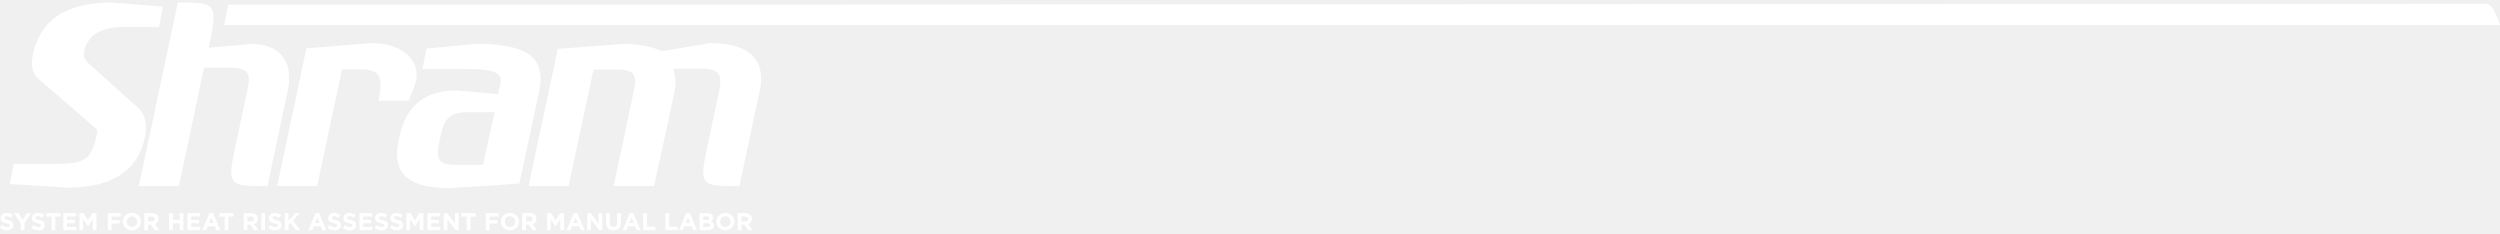
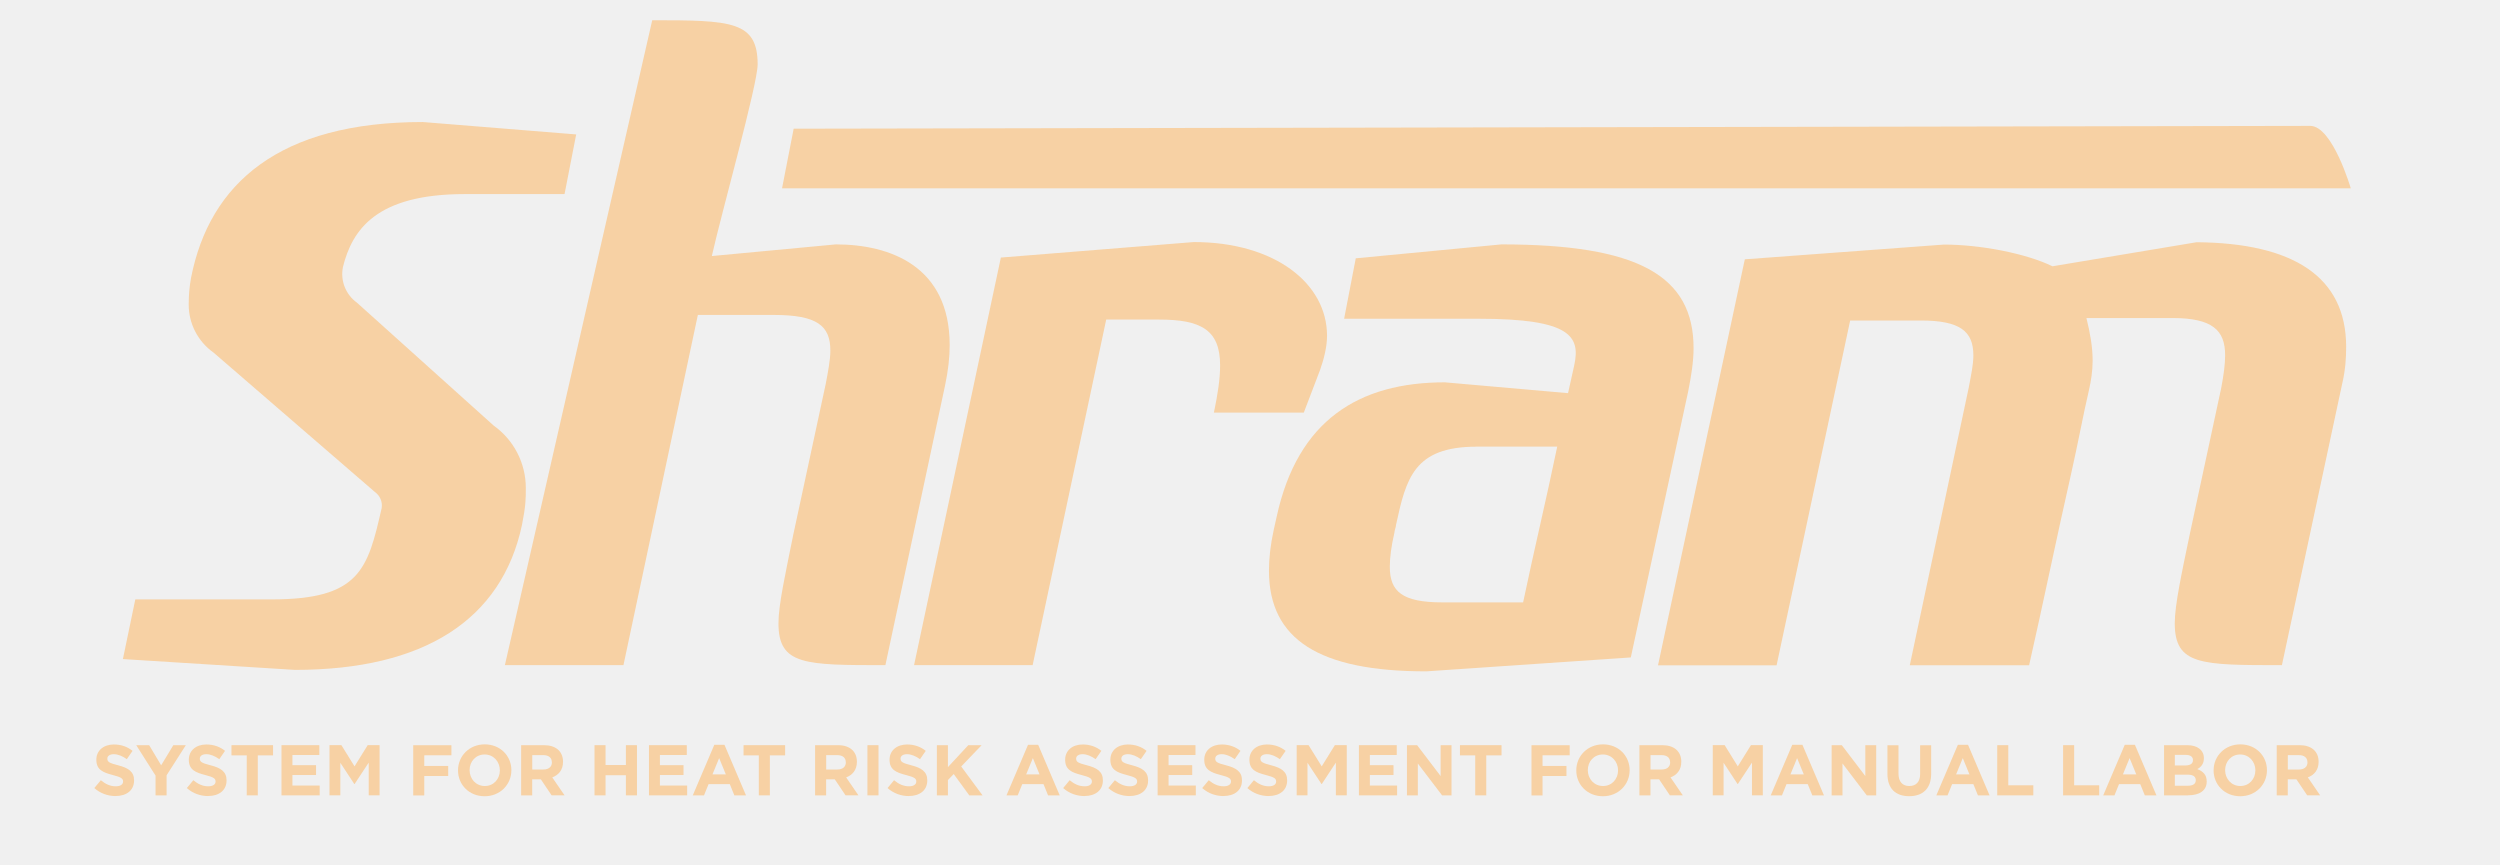
- <svg xmlns="http://www.w3.org/2000/svg" id="Layer_1" viewBox="0 0 2000 186.7">
+ <svg xmlns="http://www.w3.org/2000/svg" id="Layer_1" viewBox="0 0 427.38 147.84">
  <defs>
-     <style>.cls-1{fill:#fff;}</style>
+     <style>.cls-1{fill:none;}.cls-2{fill:#f7d1a4;}.cls-3{fill:#98341d;}.cls-4{clip-path:url(#clippath);}</style>
+     <clipPath id="clippath">
+       <rect class="cls-1" x="-193.04" y="-1540.3" width="2103.24" height="901.01" />
+     </clipPath>
  </defs>
-   <path class="cls-1" d="M127.18,21.48h-27.03c-23.89,0-30.38,9.64-32.9,19.7h0c-.76,3.69.73,7.49,3.8,9.68l36.97,33.23c5.44,3.87,8.67,10.13,8.68,16.81h0c0,2.93,0,4.82-1.05,10.06-5.45,25.56-26.4,39.18-61.39,39.18l-46.52-2.93,3.35-16.13h36.88c23.89,0,25.98-8.17,29.75-24.73h0c.26-1.67-.45-3.34-1.83-4.31l-43.62-37.69c-4.21-2.97-6.71-7.8-6.72-12.95v-.15c0-2.3.21-4.82.63-7.12C31.22,18.54,50.07,1.99,88.84,1.99l41.49,3.35-3.14,16.13Z" />
-   <path class="cls-1" d="M213.93,148.87c-21.79,0-28.92,0-28.92-11.31,0-5.03,1.89-13.41,3.98-23.89l8.8-40.86c.63-3.35,1.26-6.5,1.26-9.01,0-6.71-3.56-9.64-15.3-9.64h-20.53l-20.12,94.71h-32.06L142.27,1.99c21.37,0,28.5.21,28.5,11.94,0,5.45-1.26,12.99-3.77,24.31l33.53-3.14c14.67,0,30.8,5.87,30.8,27.24,0,3.35-.42,6.91-1.26,10.9l-16.13,75.64Z" />
-   <path class="cls-1" d="M327.07,80.56h-24.31c1.05-5.03,1.68-9.01,1.68-12.78,0-9.64-5.24-12.36-16.55-12.36h-14.25l-19.91,93.45h-32.06l23.47-110.21,52.17-4.19c21.79,0,36.04,11.11,36.04,25.35,0,2.93-.84,6.29-1.89,9.22l-4.4,11.52Z" />
-   <path class="cls-1" d="M415.5,146.78l-55.32,3.77c-28.92,0-42.54-8.59-42.54-27.24,0-3.35.42-6.91,1.26-10.9l.84-3.77c5.66-25.98,22.21-36.25,45.47-36.25l33.32,2.93,1.68-7.54c1.68-7.75-.84-12.57-25.77-12.57h-36.46l3.14-16.34,39.39-3.77c36.88,0,51.96,8.38,51.96,28.08,0,3.56-.63,7.54-1.47,11.73l-15.51,71.87ZM373.8,89.78c-16.97,0-19.07,8.59-21.79,21.16,0,.63-.42,1.47-.42,2.1-.84,3.56-1.26,6.71-1.26,9.22,0,6.71,3.35,9.64,14.25,9.64h21.79c2.93-14.04,6.29-27.87,9.22-42.12h-21.79Z" />
-   <path class="cls-1" d="M591.51,148.87c-21.79,0-28.92,0-28.92-11.31,0-5.03,1.89-13.62,4.19-24.73l8.38-38.97c.63-3.35,1.05-6.29,1.05-8.8,0-6.71-3.35-10.06-14.25-10.06h-23.26c1.05,4.19,1.68,7.96,1.68,11.52,0,2.72-.42,5.45-1.05,8.17-1.47,6.29-2.93,14.25-4.82,22.63-3.77,16.55-7.54,34.99-11.32,51.54h-32.27l15.92-75.01c.63-3.35,1.26-6.29,1.26-8.8,0-6.5-3.56-9.43-14.25-9.43h-19.07l-19.91,93.24h-32.06l23.47-109.8,53.85-3.98c9.64,0,22,2.31,29.33,5.87l38.97-6.5c25.98.21,40.44,9.22,40.44,28.29,0,2.93-.21,6.29-1.05,9.85l-16.34,76.27Z" />
-   <path class="cls-1" d="M5.76,184.28c-2.05,0-4.13-.72-5.76-2.17l1.76-2.11c1.22,1.01,2.5,1.65,4.05,1.65,1.22,0,1.96-.48,1.96-1.28v-.04c0-.76-.46-1.14-2.73-1.73-2.73-.7-4.5-1.45-4.5-4.15v-.04c0-2.46,1.98-4.09,4.75-4.09,1.98,0,3.66.62,5.04,1.72l-1.55,2.25c-1.2-.83-2.38-1.34-3.53-1.34s-1.74.52-1.74,1.18v.04c0,.89.58,1.18,2.93,1.78,2.75.72,4.3,1.71,4.3,4.07v.04c0,2.69-2.05,4.21-4.98,4.21Z" />
-   <path class="cls-1" d="M19.55,178.68v5.41h-2.98v-5.35l-5.21-8.22h3.49l3.24,5.45,3.29-5.45h3.39l-5.21,8.16Z" />
-   <path class="cls-1" d="M30.78,184.28c-2.05,0-4.13-.72-5.76-2.17l1.76-2.11c1.22,1.01,2.5,1.65,4.05,1.65,1.22,0,1.96-.48,1.96-1.28v-.04c0-.76-.46-1.14-2.73-1.73-2.73-.7-4.5-1.45-4.5-4.15v-.04c0-2.46,1.98-4.09,4.75-4.09,1.98,0,3.66.62,5.04,1.72l-1.55,2.25c-1.2-.83-2.38-1.34-3.53-1.34s-1.74.52-1.74,1.18v.04c0,.89.58,1.18,2.93,1.78,2.75.72,4.3,1.71,4.3,4.07v.04c0,2.69-2.05,4.21-4.98,4.21Z" />
-   <path class="cls-1" d="M44.21,173.27v10.81h-2.98v-10.81h-4.13v-2.75h11.24v2.75h-4.13Z" />
-   <path class="cls-1" d="M50.63,184.08v-13.56h10.23v2.65h-7.27v2.75h6.4v2.66h-6.4v2.85h7.36v2.65h-10.33Z" />
-   <path class="cls-1" d="M74.21,184.08v-8.86l-3.82,5.79h-.08l-3.78-5.74v8.8h-2.93v-13.56h3.22l3.57,5.74,3.57-5.74h3.22v13.56h-2.96Z" />
-   <path class="cls-1" d="M89.23,173.23v2.89h6.47v2.71h-6.47v5.25h-2.98v-13.56h10.33v2.71h-7.34Z" />
-   <path class="cls-1" d="M105.55,184.32c-4.19,0-7.19-3.12-7.19-6.98v-.04c0-3.86,3.04-7.01,7.23-7.01s7.19,3.12,7.19,6.98v.04c0,3.86-3.04,7.01-7.23,7.01ZM109.66,177.3c0-2.33-1.71-4.26-4.11-4.26s-4.07,1.9-4.07,4.22v.04c0,2.33,1.71,4.26,4.11,4.26s4.07-1.9,4.07-4.22v-.04Z" />
-   <path class="cls-1" d="M123.67,184.08l-2.91-4.34h-2.34v4.34h-2.98v-13.56h6.2c3.2,0,5.12,1.69,5.12,4.48v.04c0,2.19-1.18,3.57-2.91,4.21l3.31,4.84h-3.49ZM123.73,175.15c0-1.28-.89-1.94-2.34-1.94h-2.96v3.9h3.02c1.45,0,2.29-.78,2.29-1.92v-.04Z" />
-   <path class="cls-1" d="M143.75,184.08v-5.45h-5.5v5.45h-2.98v-13.56h2.98v5.37h5.5v-5.37h2.98v13.56h-2.98Z" />
-   <path class="cls-1" d="M149.99,184.08v-13.56h10.23v2.65h-7.27v2.75h6.4v2.66h-6.4v2.85h7.36v2.65h-10.33Z" />
-   <path class="cls-1" d="M173.08,184.08l-1.24-3.04h-5.74l-1.24,3.04h-3.04l5.81-13.66h2.75l5.81,13.66h-3.12ZM168.97,174.01l-1.8,4.4h3.6l-1.8-4.4Z" />
-   <path class="cls-1" d="M182.69,173.27v10.81h-2.98v-10.81h-4.13v-2.75h11.24v2.75h-4.13Z" />
-   <path class="cls-1" d="M203.16,184.08l-2.91-4.34h-2.34v4.34h-2.98v-13.56h6.2c3.2,0,5.12,1.69,5.12,4.48v.04c0,2.19-1.18,3.57-2.91,4.21l3.31,4.84h-3.49ZM203.21,175.15c0-1.28-.89-1.94-2.34-1.94h-2.96v3.9h3.02c1.45,0,2.29-.78,2.29-1.92v-.04Z" />
-   <path class="cls-1" d="M209.07,184.08v-13.56h2.98v13.56h-2.98Z" />
-   <path class="cls-1" d="M220.27,184.28c-2.05,0-4.13-.72-5.76-2.17l1.76-2.11c1.22,1.01,2.5,1.65,4.05,1.65,1.22,0,1.96-.48,1.96-1.28v-.04c0-.76-.46-1.14-2.73-1.73-2.73-.7-4.5-1.45-4.5-4.15v-.04c0-2.46,1.98-4.09,4.75-4.09,1.98,0,3.66.62,5.04,1.72l-1.55,2.25c-1.2-.83-2.38-1.34-3.53-1.34s-1.74.52-1.74,1.18v.04c0,.89.58,1.18,2.93,1.78,2.75.72,4.3,1.71,4.3,4.07v.04c0,2.69-2.05,4.21-4.98,4.21Z" />
-   <path class="cls-1" d="M236.61,184.08l-4.21-5.77-1.57,1.63v4.15h-2.98v-13.56h2.98v5.93l5.5-5.93h3.6l-5.52,5.75,5.77,7.81h-3.59Z" />
-   <path class="cls-1" d="M257.91,184.08l-1.24-3.04h-5.74l-1.24,3.04h-3.04l5.81-13.66h2.75l5.81,13.66h-3.12ZM253.8,174.01l-1.8,4.4h3.6l-1.8-4.4Z" />
-   <path class="cls-1" d="M267.76,184.28c-2.05,0-4.13-.72-5.76-2.17l1.76-2.11c1.22,1.01,2.5,1.65,4.05,1.65,1.22,0,1.96-.48,1.96-1.28v-.04c0-.76-.46-1.14-2.73-1.73-2.73-.7-4.5-1.45-4.5-4.15v-.04c0-2.46,1.98-4.09,4.75-4.09,1.98,0,3.66.62,5.04,1.72l-1.55,2.25c-1.2-.83-2.38-1.34-3.53-1.34s-1.74.52-1.74,1.18v.04c0,.89.58,1.18,2.93,1.78,2.75.72,4.3,1.71,4.3,4.07v.04c0,2.69-2.05,4.21-4.98,4.21Z" />
-   <path class="cls-1" d="M279.97,184.28c-2.05,0-4.13-.72-5.76-2.17l1.76-2.11c1.22,1.01,2.5,1.65,4.05,1.65,1.22,0,1.96-.48,1.96-1.28v-.04c0-.76-.46-1.14-2.73-1.73-2.73-.7-4.5-1.45-4.5-4.15v-.04c0-2.46,1.98-4.09,4.75-4.09,1.98,0,3.66.62,5.04,1.72l-1.55,2.25c-1.2-.83-2.38-1.34-3.53-1.34s-1.74.52-1.74,1.18v.04c0,.89.58,1.18,2.93,1.78,2.75.72,4.3,1.71,4.3,4.07v.04c0,2.69-2.05,4.21-4.98,4.21Z" />
-   <path class="cls-1" d="M287.55,184.08v-13.56h10.23v2.65h-7.27v2.75h6.4v2.66h-6.4v2.85h7.36v2.65h-10.33Z" />
-   <path class="cls-1" d="M305.36,184.28c-2.05,0-4.13-.72-5.76-2.17l1.76-2.11c1.22,1.01,2.5,1.65,4.05,1.65,1.22,0,1.96-.48,1.96-1.28v-.04c0-.76-.46-1.14-2.73-1.73-2.73-.7-4.5-1.45-4.5-4.15v-.04c0-2.46,1.98-4.09,4.75-4.09,1.98,0,3.66.62,5.04,1.72l-1.55,2.25c-1.2-.83-2.38-1.34-3.53-1.34s-1.74.52-1.74,1.18v.04c0,.89.58,1.18,2.93,1.78,2.75.72,4.3,1.71,4.3,4.07v.04c0,2.69-2.05,4.21-4.98,4.21Z" />
-   <path class="cls-1" d="M317.57,184.28c-2.05,0-4.13-.72-5.75-2.17l1.76-2.11c1.22,1.01,2.5,1.65,4.05,1.65,1.22,0,1.96-.48,1.96-1.28v-.04c0-.76-.46-1.14-2.73-1.73-2.73-.7-4.5-1.45-4.5-4.15v-.04c0-2.46,1.98-4.09,4.75-4.09,1.98,0,3.66.62,5.04,1.72l-1.55,2.25c-1.2-.83-2.38-1.34-3.53-1.34s-1.74.52-1.74,1.18v.04c0,.89.58,1.18,2.93,1.78,2.75.72,4.3,1.71,4.3,4.07v.04c0,2.69-2.05,4.21-4.98,4.21Z" />
-   <path class="cls-1" d="M335.75,184.08v-8.86l-3.82,5.79h-.08l-3.78-5.74v8.8h-2.93v-13.56h3.22l3.57,5.74,3.57-5.74h3.22v13.56h-2.96Z" />
-   <path class="cls-1" d="M341.97,184.08v-13.56h10.23v2.65h-7.27v2.75h6.4v2.66h-6.4v2.85h7.36v2.65h-10.33Z" />
-   <path class="cls-1" d="M364.47,184.08l-6.57-8.62v8.62h-2.95v-13.56h2.75l6.36,8.35v-8.35h2.95v13.56h-2.54Z" />
-   <path class="cls-1" d="M376.41,173.27v10.81h-2.98v-10.81h-4.13v-2.75h11.24v2.75h-4.13Z" />
-   <path class="cls-1" d="M391.62,173.23v2.89h6.47v2.71h-6.47v5.25h-2.98v-13.56h10.33v2.71h-7.34Z" />
-   <path class="cls-1" d="M407.94,184.32c-4.19,0-7.19-3.12-7.19-6.98v-.04c0-3.86,3.04-7.01,7.23-7.01s7.19,3.12,7.19,6.98v.04c0,3.86-3.04,7.01-7.23,7.01ZM412.05,177.3c0-2.33-1.71-4.26-4.11-4.26s-4.07,1.9-4.07,4.22v.04c0,2.33,1.71,4.26,4.11,4.26s4.07-1.9,4.07-4.22v-.04Z" />
-   <path class="cls-1" d="M426.06,184.08l-2.91-4.34h-2.34v4.34h-2.98v-13.56h6.2c3.2,0,5.12,1.69,5.12,4.48v.04c0,2.19-1.18,3.57-2.91,4.21l3.31,4.84h-3.49ZM426.12,175.15c0-1.28-.89-1.94-2.34-1.94h-2.96v3.9h3.02c1.45,0,2.29-.78,2.29-1.92v-.04Z" />
-   <path class="cls-1" d="M448.26,184.08v-8.86l-3.82,5.79h-.08l-3.78-5.74v8.8h-2.93v-13.56h3.22l3.57,5.74,3.57-5.74h3.22v13.56h-2.96Z" />
-   <path class="cls-1" d="M464.58,184.08l-1.24-3.04h-5.74l-1.24,3.04h-3.04l5.81-13.66h2.75l5.81,13.66h-3.12ZM460.47,174.01l-1.8,4.4h3.6l-1.8-4.4Z" />
-   <path class="cls-1" d="M479.3,184.08l-6.57-8.62v8.62h-2.95v-13.56h2.75l6.36,8.35v-8.35h2.95v13.56h-2.54Z" />
-   <path class="cls-1" d="M490.76,184.3c-3.64,0-5.87-2.04-5.87-6.03v-7.75h2.98v7.67c0,2.21,1.1,3.35,2.93,3.35s2.93-1.1,2.93-3.26v-7.77h2.98v7.65c0,4.11-2.31,6.12-5.95,6.12Z" />
-   <path class="cls-1" d="M509.37,184.08l-1.24-3.04h-5.74l-1.24,3.04h-3.04l5.81-13.66h2.75l5.81,13.66h-3.12ZM505.26,174.01l-1.8,4.4h3.6l-1.8-4.4Z" />
-   <path class="cls-1" d="M514.58,184.08v-13.56h2.98v10.85h6.76v2.71h-9.75Z" />
-   <path class="cls-1" d="M532.39,184.08v-13.56h2.98v10.85h6.76v2.71h-9.75Z" />
-   <path class="cls-1" d="M554.49,184.08l-1.24-3.04h-5.74l-1.24,3.04h-3.04l5.81-13.66h2.75l5.81,13.66h-3.12ZM550.38,174.01l-1.8,4.4h3.6l-1.8-4.4Z" />
-   <path class="cls-1" d="M566.15,184.08h-6.45v-13.56h6.3c2.77,0,4.48,1.38,4.48,3.51v.04c0,1.53-.81,2.38-1.78,2.93,1.57.6,2.54,1.51,2.54,3.33v.04c0,2.48-2.02,3.72-5.08,3.72ZM567.51,174.53c0-.89-.7-1.39-1.96-1.39h-2.95v2.87h2.75c1.32,0,2.15-.43,2.15-1.43v-.04ZM568.27,179.96c0-.91-.68-1.47-2.21-1.47h-3.45v2.98h3.55c1.32,0,2.11-.46,2.11-1.47v-.04Z" />
-   <path class="cls-1" d="M580.28,184.32c-4.19,0-7.19-3.12-7.19-6.98v-.04c0-3.86,3.04-7.01,7.23-7.01s7.19,3.12,7.19,6.98v.04c0,3.86-3.04,7.01-7.23,7.01ZM584.39,177.3c0-2.33-1.71-4.26-4.11-4.26s-4.07,1.9-4.07,4.22v.04c0,2.33,1.71,4.26,4.11,4.26s4.07-1.9,4.07-4.22v-.04Z" />
-   <path class="cls-1" d="M598.4,184.08l-2.91-4.34h-2.34v4.34h-2.98v-13.56h6.2c3.2,0,5.12,1.69,5.12,4.48v.04c0,2.19-1.18,3.57-2.91,4.21l3.31,4.84h-3.49ZM598.46,175.15c0-1.28-.89-1.94-2.34-1.94h-2.96v3.9h3.02c1.45,0,2.29-.78,2.29-1.92v-.04Z" />
-   <path class="cls-1" d="M2000,19.94H179.38l3.14-16.13,1806.5-.77c6.07,0,10.98,16.9,10.98,16.9Z" />
+   <g class="cls-4">
+     <path class="cls-3" d="M239.79,138.14c0,3.26,2.66,5.93,5.92,5.93s5.92-2.67,5.92-5.93-2.66-5.93-5.92-5.93-5.92,2.67-5.92,5.93Z" />
+     <path class="cls-3" d="M216.13,138.14c0,3.26,2.66,5.93,5.92,5.93s5.92-2.67,5.92-5.93-2.66-5.93-5.92-5.93-5.92,2.67-5.92,5.93Z" />
+     <path class="cls-3" d="M192.47,138.14c0,3.26,2.66,5.93,5.92,5.93s5.92-2.67,5.92-5.93-2.66-5.93-5.92-5.93-5.92,2.67-5.92,5.93Z" />
+     <path class="cls-3" d="M168.81,138.14c0,3.26,2.66,5.93,5.92,5.93s5.92-2.67,5.92-5.93-2.66-5.93-5.92-5.93-5.92,2.67-5.92,5.93Z" />
+     <path class="cls-3" d="M145.14,138.14c0,3.26,2.66,5.93,5.92,5.93s5.92-2.67,5.92-5.93-2.66-5.93-5.92-5.93-5.92,2.67-5.92,5.93Z" />
+     <path class="cls-3" d="M121.48,138.14c0,3.26,2.66,5.93,5.92,5.93s5.92-2.67,5.92-5.93-2.66-5.93-5.92-5.93-5.92,2.67-5.92,5.93Z" />
+     <path class="cls-3" d="M97.82,138.14c0,3.26,2.66,5.93,5.92,5.93s5.92-2.67,5.92-5.93-2.66-5.93-5.92-5.93-5.92,2.67-5.92,5.93Z" />
+     <path class="cls-3" d="M74.16,138.14c0,3.26,2.66,5.93,5.92,5.93s5.92-2.67,5.92-5.93-2.66-5.93-5.92-5.93-5.92,2.67-5.92,5.93Z" />
+     <path class="cls-3" d="M50.5,138.14c0,3.26,2.66,5.93,5.92,5.93s5.92-2.67,5.92-5.93-2.66-5.93-5.92-5.93-5.92,2.67-5.92,5.93Z" />
+     <path class="cls-3" d="M239.79,114.42c0,3.26,2.66,5.93,5.92,5.93s5.92-2.67,5.92-5.93-2.66-5.93-5.92-5.93-5.92,2.67-5.92,5.93Z" />
+     <path class="cls-3" d="M216.13,114.42c0,3.26,2.66,5.93,5.92,5.93s5.92-2.67,5.92-5.93-2.66-5.93-5.92-5.93-5.92,2.67-5.92,5.93Z" />
+     <path class="cls-3" d="M192.47,114.42c0,3.26,2.66,5.93,5.92,5.93s5.92-2.67,5.92-5.93-2.66-5.93-5.92-5.93-5.92,2.67-5.92,5.93Z" />
+     <path class="cls-3" d="M168.81,114.42c0,3.26,2.66,5.93,5.92,5.93s5.92-2.67,5.92-5.93-2.66-5.93-5.92-5.93-5.92,2.67-5.92,5.93Z" />
+     <path class="cls-3" d="M145.14,114.42c0,3.26,2.66,5.93,5.92,5.93s5.92-2.67,5.92-5.93-2.66-5.93-5.92-5.93-5.92,2.67-5.92,5.93Z" />
+     <path class="cls-3" d="M121.48,114.42c0,3.26,2.66,5.93,5.92,5.93s5.92-2.67,5.92-5.93-2.66-5.93-5.92-5.93-5.92,2.67-5.92,5.93Z" />
+     <path class="cls-3" d="M97.82,114.42c0,3.26,2.66,5.93,5.92,5.93s5.92-2.67,5.92-5.93-2.66-5.93-5.92-5.93-5.92,2.67-5.92,5.93Z" />
+     <path class="cls-3" d="M74.16,114.42c0,3.26,2.66,5.93,5.92,5.93s5.92-2.67,5.92-5.93-2.66-5.93-5.92-5.93-5.92,2.67-5.92,5.93Z" />
+     <path class="cls-3" d="M50.5,114.42c0,3.26,2.66,5.93,5.92,5.93s5.92-2.67,5.92-5.93-2.66-5.93-5.92-5.93-5.92,2.67-5.92,5.93Z" />
+     <path class="cls-3" d="M239.79,90.7c0,3.26,2.66,5.93,5.92,5.93s5.92-2.67,5.92-5.93-2.66-5.93-5.92-5.93-5.92,2.67-5.92,5.93Z" />
+     <path class="cls-3" d="M216.13,90.7c0,3.26,2.66,5.93,5.92,5.93s5.92-2.67,5.92-5.93-2.66-5.93-5.92-5.93-5.92,2.67-5.92,5.93Z" />
+     <path class="cls-3" d="M192.47,90.7c0,3.26,2.66,5.93,5.92,5.93s5.92-2.67,5.92-5.93-2.66-5.93-5.92-5.93-5.92,2.67-5.92,5.93Z" />
+     <path class="cls-3" d="M168.81,90.7c0,3.26,2.66,5.93,5.92,5.93s5.92-2.67,5.92-5.93-2.66-5.93-5.92-5.93-5.92,2.67-5.92,5.93Z" />
+     <path class="cls-3" d="M145.14,90.7c0,3.26,2.66,5.93,5.92,5.93s5.92-2.67,5.92-5.93-2.66-5.93-5.92-5.93-5.92,2.67-5.92,5.93Z" />
+     <path class="cls-3" d="M121.48,90.7c0,3.26,2.66,5.93,5.92,5.93s5.92-2.67,5.92-5.93-2.66-5.93-5.92-5.93-5.92,2.67-5.92,5.93Z" />
+     <path class="cls-3" d="M97.82,90.7c0,3.26,2.66,5.93,5.92,5.93s5.92-2.67,5.92-5.93-2.66-5.93-5.92-5.93-5.92,2.67-5.92,5.93Z" />
+     <path class="cls-3" d="M74.16,90.7c0,3.26,2.66,5.93,5.92,5.93s5.92-2.67,5.92-5.93-2.66-5.93-5.92-5.93-5.92,2.67-5.92,5.93Z" />
+     <path class="cls-3" d="M50.5,90.7c0,3.26,2.66,5.93,5.92,5.93s5.92-2.67,5.92-5.93-2.66-5.93-5.92-5.93-5.92,2.67-5.92,5.93Z" />
+     <path class="cls-3" d="M26.84,90.7c0,3.26,2.66,5.93,5.92,5.93s5.92-2.67,5.92-5.93-2.66-5.93-5.92-5.93-5.92,2.67-5.92,5.93Z" />
+     <path class="cls-3" d="M287.12,66.97c0,3.26,2.66,5.93,5.92,5.93s5.92-2.67,5.92-5.93-2.66-5.93-5.92-5.93-5.92,2.67-5.92,5.93Z" />
+     <path class="cls-3" d="M263.45,66.97c0,3.26,2.66,5.93,5.92,5.93s5.92-2.67,5.92-5.93-2.66-5.93-5.92-5.93-5.92,2.67-5.92,5.93Z" />
+     <path class="cls-3" d="M239.79,66.97c0,3.26,2.66,5.93,5.92,5.93s5.92-2.67,5.92-5.93-2.66-5.93-5.92-5.93-5.92,2.67-5.92,5.93Z" />
+     <path class="cls-3" d="M216.13,66.97c0,3.26,2.66,5.93,5.92,5.93s5.92-2.67,5.92-5.93-2.66-5.93-5.92-5.93-5.92,2.67-5.92,5.93Z" />
+     <path class="cls-3" d="M192.47,66.97c0,3.26,2.66,5.93,5.92,5.93s5.92-2.67,5.92-5.93-2.66-5.93-5.92-5.93-5.92,2.67-5.92,5.93Z" />
+     <path class="cls-3" d="M168.81,66.97c0,3.26,2.66,5.93,5.92,5.93s5.92-2.67,5.92-5.93-2.66-5.93-5.92-5.93-5.92,2.67-5.92,5.93Z" />
+     <path class="cls-3" d="M145.14,66.97c0,3.26,2.66,5.93,5.92,5.93s5.92-2.67,5.92-5.93-2.66-5.93-5.92-5.93-5.92,2.67-5.92,5.93Z" />
+     <path class="cls-3" d="M121.48,66.97c0,3.26,2.66,5.93,5.92,5.93s5.92-2.67,5.92-5.93-2.66-5.93-5.92-5.93-5.92,2.67-5.92,5.93Z" />
+     <path class="cls-3" d="M97.82,66.97c0,3.26,2.66,5.93,5.92,5.93s5.92-2.67,5.92-5.93-2.66-5.93-5.92-5.93-5.92,2.67-5.92,5.93Z" />
+     <path class="cls-3" d="M74.16,66.97c0,3.26,2.66,5.93,5.92,5.93s5.92-2.67,5.92-5.93-2.66-5.93-5.92-5.93-5.92,2.67-5.92,5.93Z" />
+     <path class="cls-3" d="M50.5,66.97c0,3.26,2.66,5.93,5.92,5.93s5.92-2.67,5.92-5.93-2.66-5.93-5.92-5.93-5.92,2.67-5.92,5.93Z" />
+     <path class="cls-3" d="M26.84,66.97c0,3.26,2.66,5.93,5.92,5.93s5.92-2.67,5.92-5.93-2.66-5.93-5.92-5.93-5.92,2.67-5.92,5.93Z" />
+     <path class="cls-3" d="M287.12,43.25c0,3.26,2.66,5.93,5.92,5.93s5.92-2.67,5.92-5.93-2.66-5.93-5.92-5.93-5.92,2.67-5.92,5.93Z" />
+     <path class="cls-3" d="M263.45,43.25c0,3.26,2.66,5.93,5.92,5.93s5.92-2.67,5.92-5.93-2.66-5.93-5.92-5.93-5.92,2.67-5.92,5.93Z" />
+     <path class="cls-3" d="M239.79,43.25c0,3.26,2.66,5.93,5.92,5.93s5.92-2.67,5.92-5.93-2.66-5.93-5.92-5.93-5.92,2.67-5.92,5.93Z" />
+     <path class="cls-3" d="M216.13,43.25c0,3.26,2.66,5.93,5.92,5.93s5.92-2.67,5.92-5.93-2.66-5.93-5.92-5.93-5.92,2.67-5.92,5.93Z" />
+     <path class="cls-3" d="M192.47,43.25c0,3.26,2.66,5.93,5.92,5.93s5.92-2.67,5.92-5.93-2.66-5.93-5.92-5.93-5.92,2.67-5.92,5.93Z" />
+     <path class="cls-3" d="M168.81,43.25c0,3.26,2.66,5.93,5.92,5.93s5.92-2.67,5.92-5.93-2.66-5.93-5.92-5.93-5.92,2.67-5.92,5.93Z" />
+     <path class="cls-3" d="M145.14,43.25c0,3.26,2.66,5.93,5.92,5.93s5.92-2.67,5.92-5.93-2.66-5.93-5.92-5.93-5.92,2.67-5.92,5.93Z" />
+     <path class="cls-3" d="M121.48,43.25c0,3.26,2.66,5.93,5.92,5.93s5.92-2.67,5.92-5.93-2.66-5.93-5.92-5.93-5.92,2.67-5.92,5.93Z" />
+     <path class="cls-3" d="M97.82,43.25c0,3.26,2.66,5.93,5.92,5.93s5.92-2.67,5.92-5.93-2.66-5.93-5.92-5.93-5.92,2.67-5.92,5.93Z" />
+     <path class="cls-3" d="M74.16,43.25c0,3.26,2.66,5.93,5.92,5.93s5.92-2.67,5.92-5.93-2.66-5.93-5.92-5.93-5.92,2.67-5.92,5.93Z" />
+     <path class="cls-3" d="M50.5,43.25c0,3.26,2.66,5.93,5.92,5.93s5.92-2.67,5.92-5.93-2.66-5.93-5.92-5.93-5.92,2.67-5.92,5.93Z" />
+     <path class="cls-3" d="M26.84,43.25c0,3.26,2.66,5.93,5.92,5.93s5.92-2.67,5.92-5.93-2.66-5.93-5.92-5.93-5.92,2.67-5.92,5.93Z" />
+     <path class="cls-3" d="M287.12,19.53c0,3.26,2.66,5.93,5.92,5.93s5.92-2.67,5.92-5.93-2.66-5.93-5.92-5.93-5.92,2.67-5.92,5.93Z" />
+     <path class="cls-3" d="M263.45,19.53c0,3.26,2.66,5.93,5.92,5.93s5.92-2.67,5.92-5.93-2.66-5.93-5.92-5.93-5.92,2.67-5.92,5.93Z" />
+     <path class="cls-3" d="M239.79,19.53c0,3.26,2.66,5.93,5.92,5.93s5.92-2.67,5.92-5.93-2.66-5.93-5.92-5.93-5.92,2.67-5.92,5.93Z" />
+     <path class="cls-3" d="M216.13,19.53c0,3.26,2.66,5.93,5.92,5.93s5.92-2.67,5.92-5.93-2.66-5.93-5.92-5.93-5.92,2.67-5.92,5.93Z" />
+     <path class="cls-3" d="M192.47,19.53c0,3.26,2.66,5.93,5.92,5.93s5.92-2.67,5.92-5.93-2.66-5.93-5.92-5.93-5.92,2.67-5.92,5.93Z" />
+     <path class="cls-3" d="M168.81,19.53c0,3.26,2.66,5.93,5.92,5.93s5.92-2.67,5.92-5.93-2.66-5.93-5.92-5.93-5.92,2.67-5.92,5.93Z" />
+     <path class="cls-3" d="M145.14,19.53c0,3.26,2.66,5.93,5.92,5.93s5.92-2.67,5.92-5.93-2.66-5.93-5.92-5.93-5.92,2.67-5.92,5.93Z" />
+     <path class="cls-3" d="M121.48,19.53c0,3.26,2.66,5.93,5.92,5.93s5.92-2.67,5.92-5.93-2.66-5.93-5.92-5.93-5.92,2.67-5.92,5.93Z" />
+     <path class="cls-3" d="M97.82,19.53c0,3.26,2.66,5.93,5.92,5.93s5.92-2.67,5.92-5.93-2.66-5.93-5.92-5.93-5.92,2.67-5.92,5.93Z" />
+     <path class="cls-3" d="M74.16,19.53c0,3.26,2.66,5.93,5.92,5.93s5.92-2.67,5.92-5.93-2.66-5.93-5.92-5.93-5.92,2.67-5.92,5.93Z" />
+     <path class="cls-3" d="M50.5,19.53c0,3.26,2.66,5.93,5.92,5.93s5.92-2.67,5.92-5.93-2.66-5.93-5.92-5.93-5.92,2.67-5.92,5.93Z" />
+     <path class="cls-3" d="M26.84,19.53c0,3.26,2.66,5.93,5.92,5.93s5.92-2.67,5.92-5.93-2.66-5.93-5.92-5.93-5.92,2.67-5.92,5.93Z" />
+     <path class="cls-3" d="M3.17,19.53c0,3.26,2.66,5.93,5.92,5.93s5.92-2.67,5.92-5.93-2.66-5.93-5.92-5.93-5.92,2.67-5.92,5.93Z" />
+     <path class="cls-3" d="M287.12-4.2c0,3.26,2.66,5.93,5.92,5.93s5.92-2.67,5.92-5.93-2.66-5.93-5.92-5.93-5.92,2.67-5.92,5.93Z" />
+     <path class="cls-3" d="M263.45-4.2c0,3.26,2.66,5.93,5.92,5.93s5.92-2.67,5.92-5.93-2.66-5.93-5.92-5.93-5.92,2.67-5.92,5.93Z" />
+     <path class="cls-3" d="M239.79-4.2c0,3.26,2.66,5.93,5.92,5.93s5.92-2.67,5.92-5.93-2.66-5.93-5.92-5.93-5.92,2.67-5.92,5.93Z" />
+     <path class="cls-3" d="M216.13-4.2c0,3.26,2.66,5.93,5.92,5.93s5.92-2.67,5.92-5.93-2.66-5.93-5.92-5.93-5.92,2.67-5.92,5.93Z" />
+     <path class="cls-3" d="M192.47-4.2c0,3.26,2.66,5.93,5.92,5.93s5.92-2.67,5.92-5.93-2.66-5.93-5.92-5.93-5.92,2.67-5.92,5.93Z" />
+     <path class="cls-3" d="M168.81-4.2c0,3.26,2.66,5.93,5.92,5.93s5.92-2.67,5.92-5.93-2.66-5.93-5.92-5.93-5.92,2.67-5.92,5.93Z" />
+     <path class="cls-3" d="M145.14-4.2c0,3.26,2.66,5.93,5.92,5.93s5.92-2.67,5.92-5.93-2.66-5.93-5.92-5.93-5.92,2.67-5.92,5.93Z" />
+     <path class="cls-3" d="M121.48-4.2c0,3.26,2.66,5.93,5.92,5.93s5.92-2.67,5.92-5.93-2.66-5.93-5.92-5.93-5.92,2.67-5.92,5.93Z" />
+     <path class="cls-3" d="M97.82-4.2c0,3.26,2.66,5.93,5.92,5.93s5.92-2.67,5.92-5.93-2.66-5.93-5.92-5.93-5.92,2.67-5.92,5.93Z" />
+     <path class="cls-3" d="M74.16-4.2c0,3.26,2.66,5.93,5.92,5.93s5.92-2.67,5.92-5.93-2.66-5.93-5.92-5.93-5.92,2.67-5.92,5.93Z" />
+     <path class="cls-3" d="M50.5-4.2c0,3.26,2.66,5.93,5.92,5.93s5.92-2.67,5.92-5.93-2.66-5.93-5.92-5.93-5.92,2.67-5.92,5.93Z" />
+     <path class="cls-3" d="M26.84-4.2c0,3.26,2.66,5.93,5.92,5.93s5.92-2.67,5.92-5.93-2.66-5.93-5.92-5.93-5.92,2.67-5.92,5.93Z" />
+     <path class="cls-3" d="M3.17-4.2C3.17-.93,5.84,1.73,9.09,1.73s5.92-2.67,5.92-5.93-2.66-5.93-5.92-5.93S3.17-7.46,3.17-4.2Z" />
+   </g>
+   <path class="cls-2" d="M96.52,33.18h-17.09c-15.1,0-19.21,6.09-20.8,12.45h0c-.48,2.33.46,4.73,2.4,6.12l23.37,21.01c3.44,2.45,5.48,6.41,5.49,10.63h0c0,1.85,0,3.05-.66,6.36-3.44,16.16-16.69,24.77-38.81,24.77l-29.41-1.85,2.12-10.2h23.31c15.1,0,16.43-5.17,18.81-15.63h0c.16-1.06-.29-2.11-1.16-2.73l-27.58-23.83c-2.66-1.88-4.25-4.93-4.25-8.19v-.1c0-1.46.13-3.05.4-4.5,3.18-16.16,15.1-26.63,39.61-26.63l26.23,2.12-1.99,10.2Z" />
+   <path class="cls-2" d="M151.36,113.71c-13.78,0-18.28,0-18.28-7.15,0-3.18,1.19-8.48,2.52-15.1l5.56-25.83c.4-2.12.79-4.11.79-5.7,0-4.24-2.25-6.09-9.67-6.09h-12.98l-12.72,59.87h-20.27L111.5,3.46c13.51,0,18.02.13,18.02,7.55,0,3.44-6.24,25.61-7.83,32.76l21.19-1.99c9.27,0,19.47,3.71,19.47,17.22,0,2.12-.26,4.37-.79,6.89l-10.2,47.82Z" />
+   <path class="cls-2" d="M222.89,70.53h-15.37c.66-3.18,1.06-5.7,1.06-8.08,0-6.09-3.31-7.82-10.46-7.82h-9.01l-12.58,59.08h-20.27l14.84-69.68,32.98-2.65c13.78,0,22.78,7.02,22.78,16.03,0,1.85-.53,3.97-1.19,5.83l-2.78,7.29Z" />
+   <path class="cls-2" d="M278.79,112.39l-34.97,2.38c-18.28,0-26.89-5.43-26.89-17.22,0-2.12.26-4.37.8-6.89l.53-2.38c3.58-16.43,14.04-22.92,28.74-22.92l21.06,1.85,1.06-4.77c1.06-4.9-.53-7.95-16.29-7.95h-23.05l1.99-10.33,24.9-2.38c23.31,0,32.85,5.3,32.85,17.75,0,2.25-.4,4.77-.93,7.42l-9.8,45.44ZM252.43,76.36c-10.73,0-12.05,5.43-13.78,13.38,0,.4-.27.93-.27,1.32-.53,2.25-.79,4.24-.79,5.83,0,4.24,2.12,6.09,9.01,6.09h13.78c1.85-8.87,3.97-17.62,5.83-26.63h-13.78Z" />
+   <path class="cls-2" d="M390.06,113.71c-13.78,0-18.28,0-18.28-7.15,0-3.18,1.19-8.61,2.65-15.63l5.3-24.64c.4-2.12.66-3.97.66-5.56,0-4.24-2.12-6.36-9.01-6.36h-14.7c.66,2.65,1.06,5.03,1.06,7.29,0,1.72-.26,3.44-.66,5.17-.93,3.97-1.85,9.01-3.05,14.31-2.38,10.46-4.77,22.12-7.15,32.59h-20.4l10.07-47.42c.4-2.12.8-3.97.8-5.56,0-4.11-2.25-5.96-9.01-5.96h-12.05l-12.58,58.95h-20.27l14.84-69.41,34.04-2.52c6.09,0,13.91,1.46,18.55,3.71l24.64-4.11c16.43.13,25.57,5.83,25.57,17.88,0,1.85-.13,3.97-.66,6.23l-10.33,48.22Z" />
+   <path class="cls-2" d="M19.76,136.09c-1.3,0-2.61-.45-3.64-1.37l1.12-1.34c.77.64,1.58,1.04,2.56,1.04.77,0,1.24-.31,1.24-.81v-.02c0-.48-.29-.72-1.73-1.09-1.73-.44-2.84-.92-2.84-2.62v-.02c0-1.56,1.25-2.59,3-2.59,1.25,0,2.32.39,3.19,1.09l-.98,1.42c-.76-.53-1.51-.85-2.23-.85s-1.1.33-1.1.75v.02c0,.56.37.75,1.85,1.13,1.74.45,2.72,1.08,2.72,2.57v.02c0,1.7-1.3,2.66-3.15,2.66Z" />
+   <path class="cls-2" d="M28.48,132.55v3.42h-1.89v-3.38l-3.3-5.2h2.21l2.05,3.44,2.08-3.44h2.14l-3.3,5.16Z" />
+   <path class="cls-2" d="M35.58,136.09c-1.3,0-2.61-.45-3.64-1.37l1.11-1.34c.77.64,1.58,1.04,2.56,1.04.77,0,1.24-.31,1.24-.81v-.02c0-.48-.29-.72-1.73-1.09-1.73-.44-2.84-.92-2.84-2.62v-.02c0-1.56,1.25-2.59,3-2.59,1.25,0,2.32.39,3.19,1.09l-.98,1.42c-.76-.53-1.51-.85-2.23-.85s-1.1.33-1.1.75v.02c0,.56.37.75,1.85,1.13,1.74.45,2.72,1.08,2.72,2.57v.02c0,1.7-1.3,2.66-3.15,2.66Z" />
+   <path class="cls-2" d="M44.07,129.13v6.84h-1.89v-6.84h-2.61v-1.74h7.11v1.74h-2.61Z" />
+   <path class="cls-2" d="M48.12,135.97v-8.58h6.47v1.68h-4.6v1.74h4.04v1.68h-4.04v1.8h4.66v1.68h-6.53Z" />
+   <path class="cls-2" d="M63.03,135.97v-5.6l-2.41,3.66h-.05l-2.39-3.63v5.56h-1.85v-8.58h2.03l2.25,3.63,2.25-3.63h2.03v8.58h-1.87Z" />
+   <path class="cls-2" d="M72.53,129.11v1.83h4.09v1.72h-4.09v3.32h-1.89v-8.58h6.53v1.72h-4.64Z" />
+   <path class="cls-2" d="M82.85,136.12c-2.65,0-4.55-1.97-4.55-4.41v-.02c0-2.44,1.92-4.44,4.57-4.44s4.55,1.97,4.55,4.41v.02c0,2.44-1.92,4.44-4.57,4.44ZM85.45,131.68c0-1.47-1.08-2.7-2.6-2.7s-2.57,1.2-2.57,2.67v.02c0,1.47,1.08,2.7,2.6,2.7s2.57-1.2,2.57-2.67v-.02Z" />
+   <path class="cls-2" d="M94.3,135.97l-1.84-2.74h-1.48v2.74h-1.89v-8.58h3.92c2.02,0,3.24,1.07,3.24,2.83v.02c0,1.38-.75,2.25-1.84,2.66l2.1,3.06h-2.21ZM94.34,130.32c0-.81-.56-1.23-1.48-1.23h-1.87v2.46h1.91c.92,0,1.45-.49,1.45-1.21v-.02Z" />
+   <path class="cls-2" d="M107,135.97v-3.44h-3.48v3.44h-1.89v-8.58h1.89v3.39h3.48v-3.39h1.89v8.58h-1.89Z" />
+   <path class="cls-2" d="M110.94,135.97v-8.58h6.47v1.68h-4.6v1.74h4.04v1.68h-4.04v1.8h4.66v1.68h-6.53Z" />
+   <path class="cls-2" d="M125.54,135.97l-.78-1.92h-3.63l-.78,1.92h-1.92l3.68-8.64h1.74l3.68,8.64h-1.97ZM122.94,129.6l-1.14,2.78h2.28l-1.14-2.78Z" />
+   <path class="cls-2" d="M131.61,129.13v6.84h-1.89v-6.84h-2.61v-1.74h7.11v1.74h-2.61Z" />
+   <path class="cls-2" d="M144.55,135.97l-1.84-2.74h-1.48v2.74h-1.89v-8.58h3.92c2.02,0,3.23,1.07,3.23,2.83v.02c0,1.38-.75,2.25-1.84,2.66l2.1,3.06h-2.21ZM144.59,130.32c0-.81-.56-1.23-1.48-1.23h-1.87v2.46h1.91c.92,0,1.45-.49,1.45-1.21v-.02Z" />
+   <path class="cls-2" d="M148.29,135.97v-8.58h1.89v8.58h-1.89Z" />
+   <path class="cls-2" d="M155.37,136.09c-1.3,0-2.61-.45-3.64-1.37l1.11-1.34c.77.64,1.58,1.04,2.56,1.04.77,0,1.24-.31,1.24-.81v-.02c0-.48-.29-.72-1.73-1.09-1.73-.44-2.84-.92-2.84-2.62v-.02c0-1.56,1.25-2.59,3-2.59,1.25,0,2.32.39,3.19,1.09l-.98,1.42c-.76-.53-1.51-.85-2.23-.85s-1.1.33-1.1.75v.02c0,.56.37.75,1.85,1.13,1.74.45,2.72,1.08,2.72,2.57v.02c0,1.7-1.3,2.66-3.15,2.66Z" />
+   <path class="cls-2" d="M165.7,135.97l-2.66-3.65-.99,1.03v2.62h-1.89v-8.58h1.89v3.75l3.48-3.75h2.28l-3.49,3.64,3.65,4.94h-2.27Z" />
+   <path class="cls-2" d="M179.17,135.97l-.78-1.92h-3.63l-.78,1.92h-1.92l3.68-8.64h1.74l3.68,8.64h-1.97ZM176.57,129.6l-1.14,2.78h2.28l-1.14-2.78Z" />
+   <path class="cls-2" d="M185.39,136.09c-1.3,0-2.61-.45-3.64-1.37l1.11-1.34c.77.64,1.58,1.04,2.56,1.04.77,0,1.24-.31,1.24-.81v-.02c0-.48-.29-.72-1.73-1.09-1.73-.44-2.84-.92-2.84-2.62v-.02c0-1.56,1.25-2.59,3-2.59,1.25,0,2.32.39,3.19,1.09l-.98,1.42c-.76-.53-1.51-.85-2.23-.85s-1.1.33-1.1.75v.02c0,.56.37.75,1.85,1.13,1.74.45,2.72,1.08,2.72,2.57v.02c0,1.7-1.3,2.66-3.15,2.66Z" />
+   <path class="cls-2" d="M193.11,136.09c-1.3,0-2.61-.45-3.64-1.37l1.12-1.34c.77.64,1.58,1.04,2.56,1.04.77,0,1.24-.31,1.24-.81v-.02c0-.48-.29-.72-1.73-1.09-1.73-.44-2.84-.92-2.84-2.62v-.02c0-1.56,1.25-2.59,3-2.59,1.25,0,2.32.39,3.19,1.09l-.98,1.42c-.76-.53-1.51-.85-2.23-.85s-1.1.33-1.1.75v.02c0,.56.37.75,1.85,1.13,1.74.45,2.72,1.08,2.72,2.57v.02c0,1.7-1.3,2.66-3.15,2.66Z" />
+   <path class="cls-2" d="M197.9,135.97v-8.58h6.47v1.68h-4.6v1.74h4.04v1.68h-4.04v1.8h4.66v1.68h-6.53Z" />
+   <path class="cls-2" d="M209.16,136.09c-1.3,0-2.61-.45-3.64-1.37l1.12-1.34c.77.64,1.58,1.04,2.56,1.04.77,0,1.24-.31,1.24-.81v-.02c0-.48-.29-.72-1.73-1.09-1.73-.44-2.84-.92-2.84-2.62v-.02c0-1.56,1.25-2.59,3-2.59,1.25,0,2.32.39,3.19,1.09l-.98,1.42c-.76-.53-1.51-.85-2.23-.85s-1.1.33-1.1.75v.02c0,.56.37.75,1.85,1.13,1.74.45,2.72,1.08,2.72,2.57v.02c0,1.7-1.3,2.66-3.15,2.66Z" />
+   <path class="cls-2" d="M216.88,136.09c-1.3,0-2.61-.45-3.64-1.37l1.12-1.34c.77.64,1.58,1.04,2.56,1.04.77,0,1.24-.31,1.24-.81v-.02c0-.48-.29-.72-1.73-1.09-1.73-.44-2.84-.92-2.84-2.62v-.02c0-1.56,1.25-2.59,3-2.59,1.25,0,2.32.39,3.19,1.09l-.98,1.42c-.76-.53-1.51-.85-2.23-.85s-1.1.33-1.1.75v.02c0,.56.37.75,1.85,1.13,1.74.45,2.72,1.08,2.72,2.57v.02c0,1.7-1.3,2.66-3.15,2.66Z" />
+   <path class="cls-2" d="M228.37,135.97v-5.6l-2.41,3.66h-.05l-2.39-3.63v5.56h-1.85v-8.58h2.03l2.25,3.63,2.25-3.63h2.03v8.58h-1.87Z" />
+   <path class="cls-2" d="M232.31,135.97v-8.58h6.47v1.68h-4.6v1.74h4.04v1.68h-4.04v1.8h4.66v1.68h-6.53Z" />
+   <path class="cls-2" d="M246.53,135.97l-4.15-5.45v5.45h-1.86v-8.58h1.74l4.02,5.28v-5.28h1.86v8.58h-1.61Z" />
+   <path class="cls-2" d="M254.08,129.13v6.84h-1.89v-6.84h-2.61v-1.74h7.11v1.74h-2.61Z" />
+   <path class="cls-2" d="M263.7,129.11v1.83h4.09v1.72h-4.09v3.32h-1.89v-8.58h6.53v1.72h-4.64Z" />
+   <path class="cls-2" d="M274.02,136.12c-2.65,0-4.55-1.97-4.55-4.41v-.02c0-2.44,1.92-4.44,4.57-4.44s4.55,1.97,4.55,4.41v.02c0,2.44-1.92,4.44-4.57,4.44ZM276.61,131.68c0-1.47-1.08-2.7-2.6-2.7s-2.57,1.2-2.57,2.67v.02c0,1.47,1.08,2.7,2.6,2.7s2.57-1.2,2.57-2.67v-.02Z" />
+   <path class="cls-2" d="M285.47,135.97l-1.84-2.74h-1.48v2.74h-1.89v-8.58h3.92c2.02,0,3.24,1.07,3.24,2.83v.02c0,1.38-.75,2.25-1.84,2.66l2.1,3.06h-2.21ZM285.51,130.32c0-.81-.56-1.23-1.48-1.23h-1.87v2.46h1.91c.92,0,1.45-.49,1.45-1.21v-.02Z" />
+   <path class="cls-2" d="M299.5,135.97v-5.6l-2.41,3.66h-.05l-2.39-3.63v5.56h-1.85v-8.58h2.03l2.25,3.63,2.25-3.63h2.03v8.58h-1.87Z" />
+   <path class="cls-2" d="M309.82,135.97l-.78-1.92h-3.63l-.78,1.92h-1.92l3.68-8.64h1.74l3.68,8.64h-1.97ZM307.22,129.6l-1.14,2.78h2.28l-1.14-2.78Z" />
+   <path class="cls-2" d="M319.13,135.97l-4.15-5.45v5.45h-1.86v-8.58h1.74l4.02,5.28v-5.28h1.86v8.58h-1.61Z" />
+   <path class="cls-2" d="M326.37,136.11c-2.3,0-3.71-1.29-3.71-3.81v-4.9h1.89v4.85c0,1.4.7,2.12,1.85,2.12s1.85-.7,1.85-2.06v-4.91h1.89v4.84c0,2.6-1.46,3.87-3.76,3.87Z" />
+   <path class="cls-2" d="M338.13,135.97l-.78-1.92h-3.63l-.78,1.92h-1.92l3.68-8.64h1.74l3.68,8.64h-1.97ZM335.54,129.6l-1.14,2.78h2.28l-1.14-2.78Z" />
+   <path class="cls-2" d="M341.43,135.97v-8.58h1.89v6.86h4.28v1.72h-6.16Z" />
+   <path class="cls-2" d="M352.69,135.97v-8.58h1.89v6.86h4.28v1.72h-6.16Z" />
+   <path class="cls-2" d="M366.66,135.97l-.78-1.92h-3.63l-.78,1.92h-1.92l3.68-8.64h1.74l3.68,8.64h-1.97ZM364.06,129.6l-1.14,2.78h2.28l-1.14-2.78Z" />
+   <path class="cls-2" d="M374.03,135.97h-4.08v-8.58h3.98c1.75,0,2.83.87,2.83,2.22v.02c0,.97-.51,1.51-1.13,1.85.99.38,1.61.96,1.61,2.11v.02c0,1.57-1.27,2.35-3.21,2.35ZM374.89,129.93c0-.56-.44-.88-1.24-.88h-1.86v1.81h1.74c.83,0,1.36-.27,1.36-.91v-.02ZM375.37,133.36c0-.58-.43-.93-1.4-.93h-2.18v1.89h2.24c.83,0,1.34-.29,1.34-.93v-.02Z" />
+   <path class="cls-2" d="M382.97,136.12c-2.65,0-4.55-1.97-4.55-4.41v-.02c0-2.44,1.92-4.44,4.57-4.44s4.55,1.97,4.55,4.41v.02c0,2.44-1.92,4.44-4.57,4.44ZM385.56,131.68c0-1.47-1.08-2.7-2.6-2.7s-2.57,1.2-2.57,2.67v.02c0,1.47,1.08,2.7,2.6,2.7s2.57-1.2,2.57-2.67v-.02Z" />
+   <path class="cls-2" d="M394.42,135.97l-1.84-2.74h-1.48v2.74h-1.89v-8.58h3.92c2.02,0,3.24,1.07,3.24,2.83v.02c0,1.38-.75,2.25-1.84,2.66l2.1,3.06h-2.21ZM394.46,130.32c0-.81-.56-1.23-1.48-1.23h-1.87v2.46h1.91c.92,0,1.45-.49,1.45-1.21v-.02Z" />
+   <path class="cls-2" d="M401.87,32.2H133.69l1.99-10.2,259.25-.48c3.83,0,6.94,10.68,6.94,10.68Z" />
</svg>
